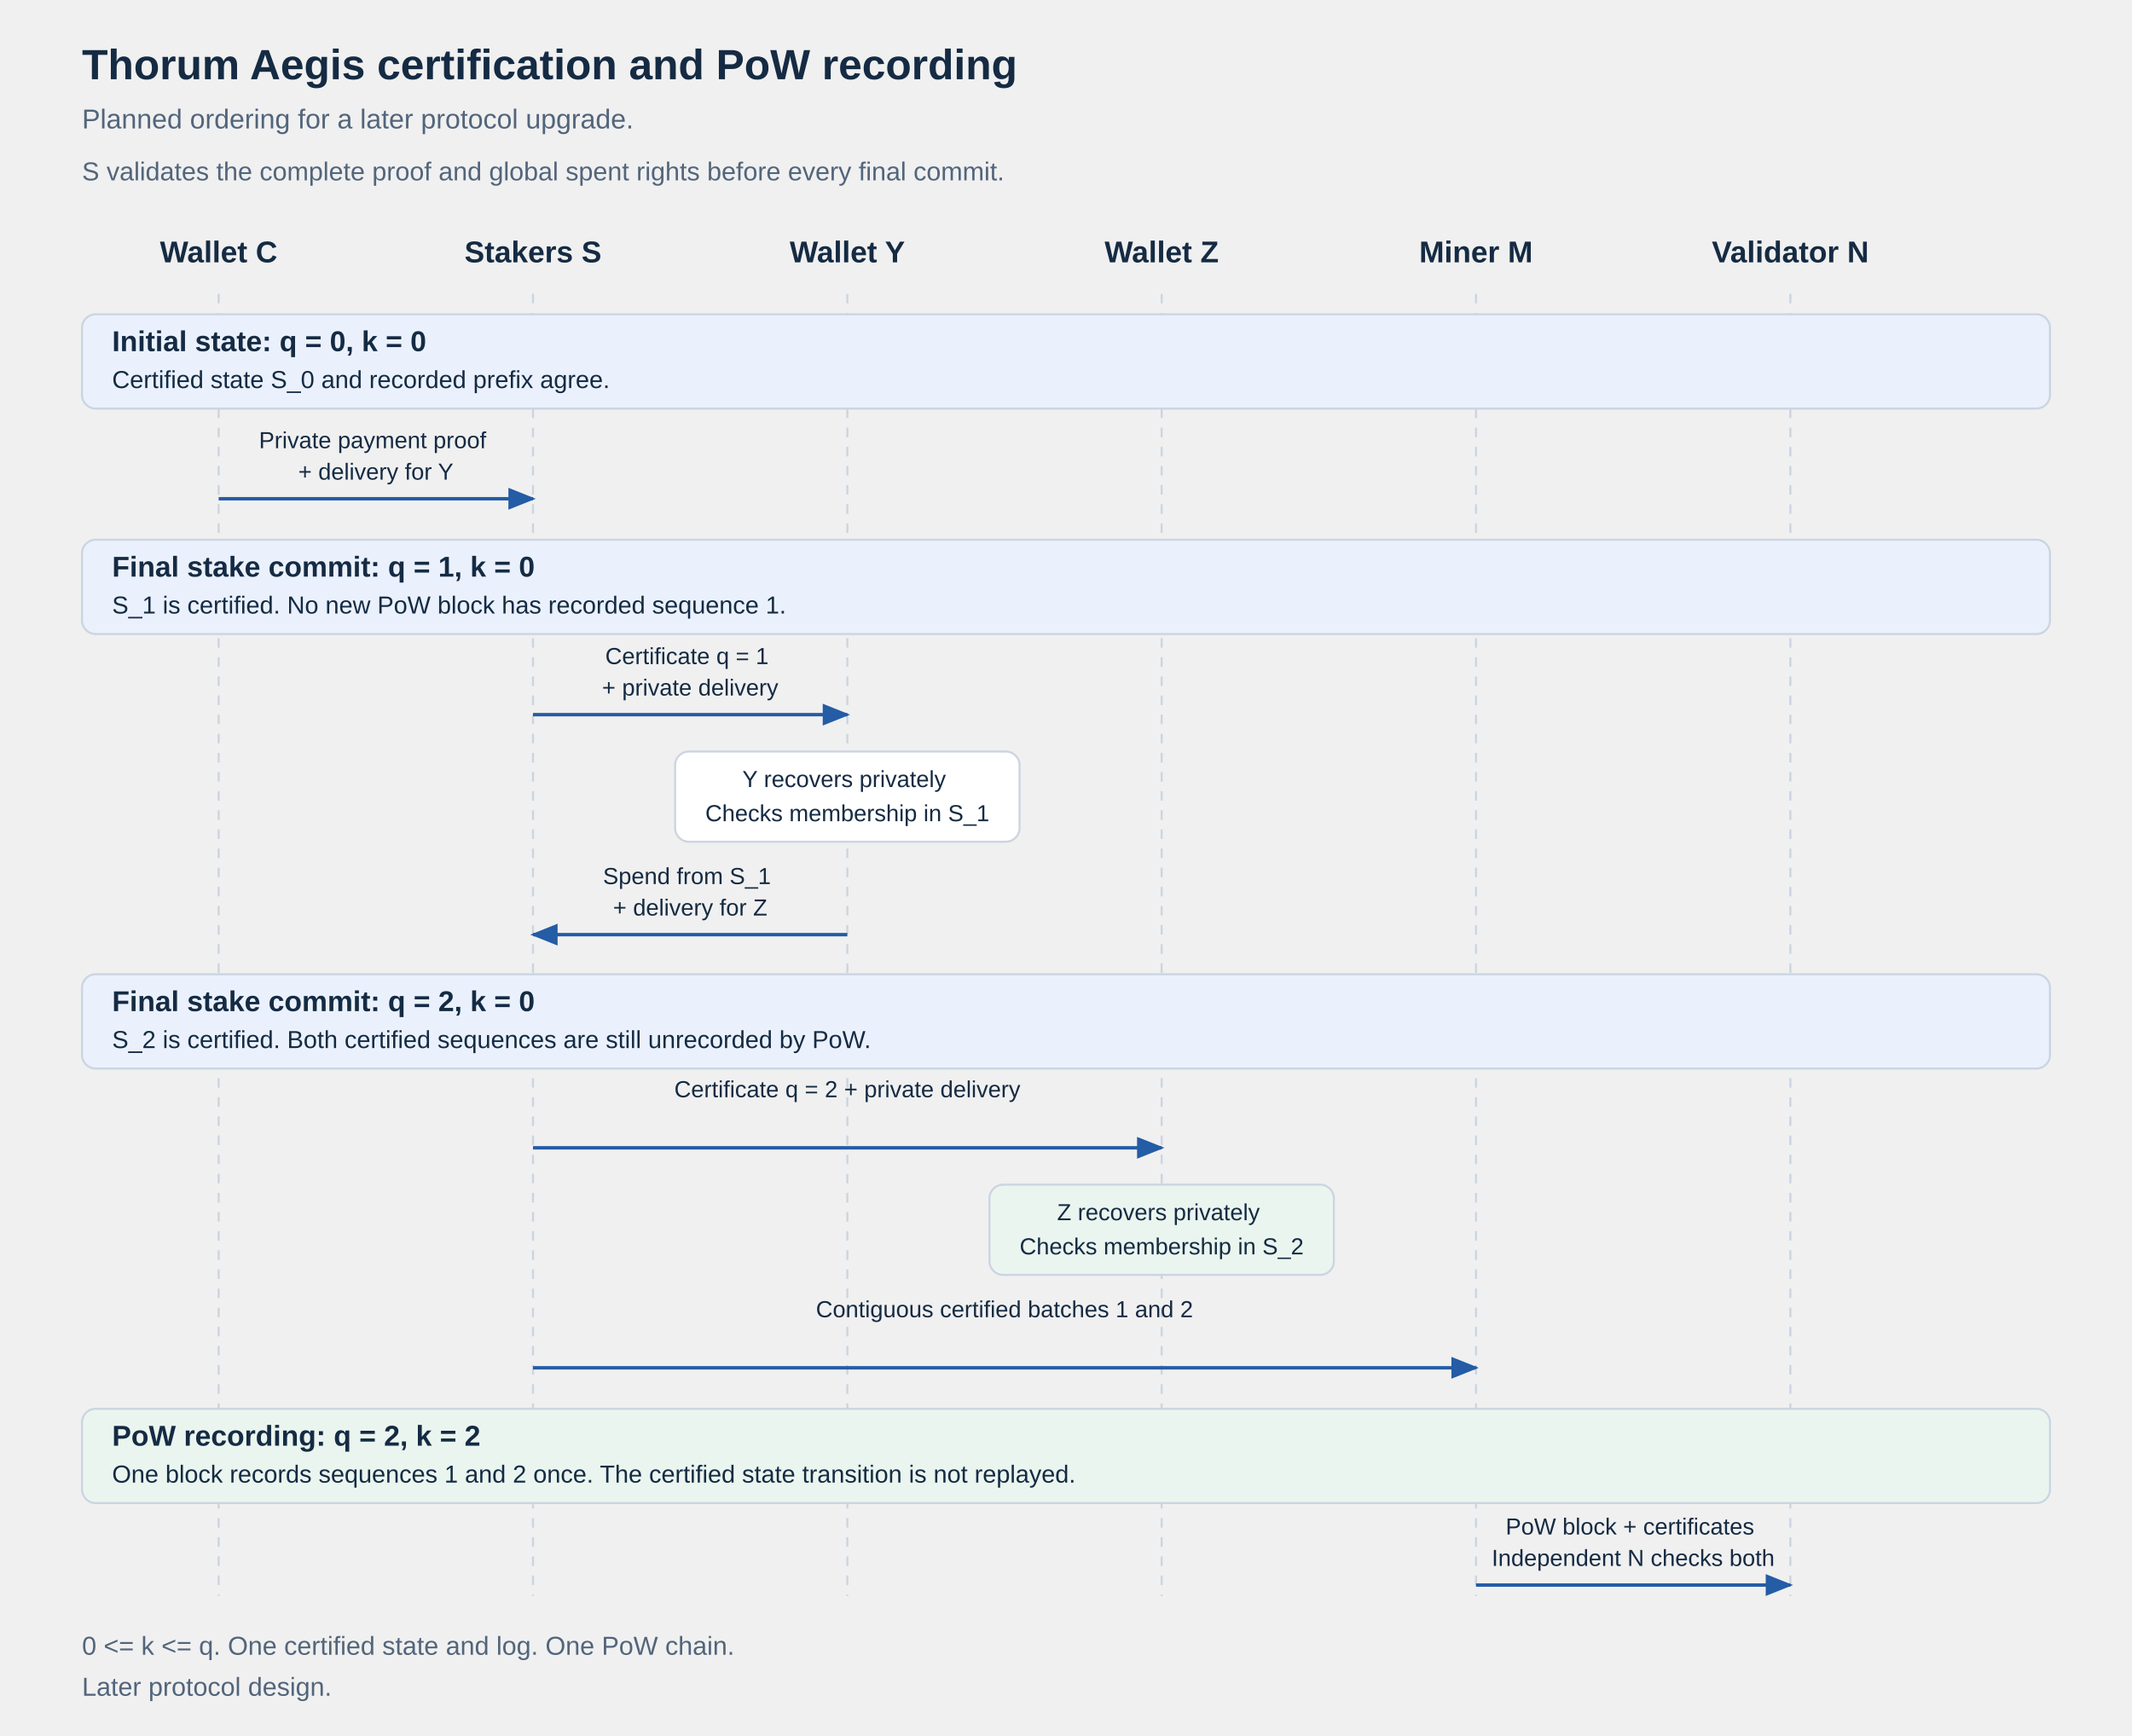
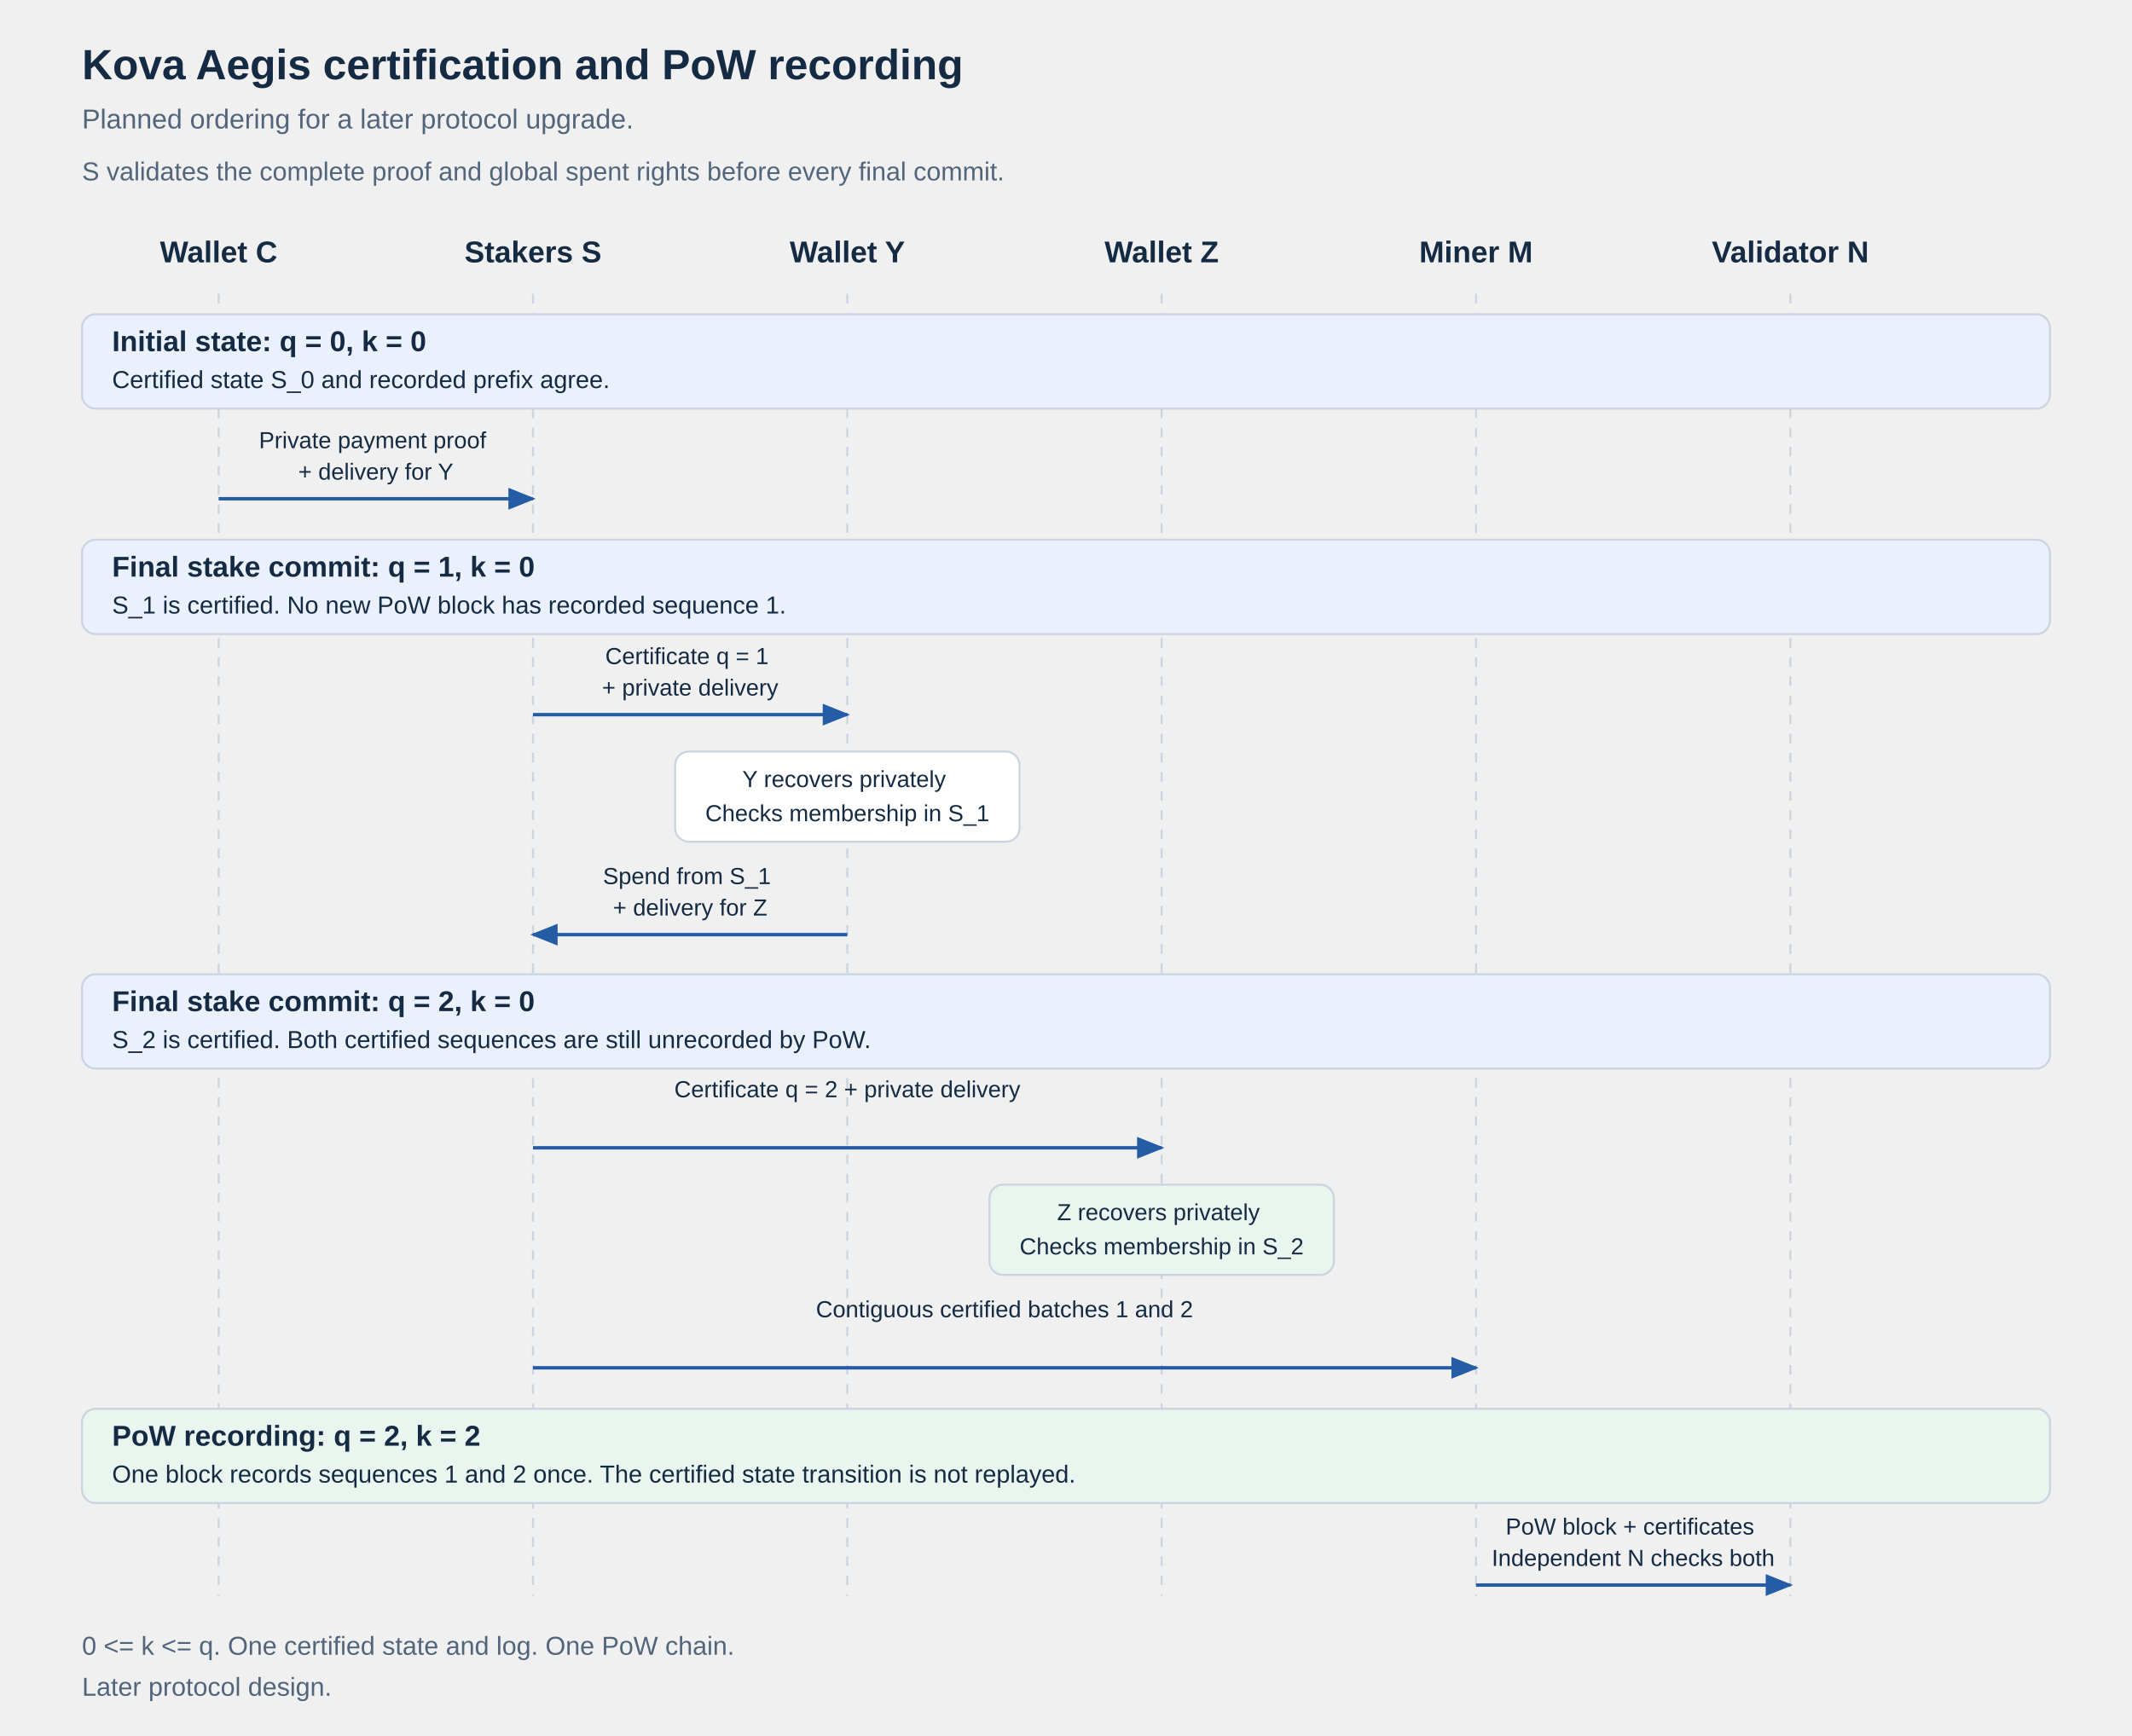
<svg xmlns="http://www.w3.org/2000/svg" width="1560" height="1270" viewBox="0 0 1560 1270" role="img" aria-labelledby="figure-title figure-description" data-theme="light" data-canvas="transparent">
  <defs>
    <marker id="arrow" viewBox="0 0 10 8" refX="9" refY="4" markerWidth="8" markerHeight="7" orient="auto-start-reverse">
      <path d="M 0 0 L 10 4 L 0 8 Z" fill="#245ca5" />
    </marker>
  </defs>
  <g font-family="Arial, Helvetica, sans-serif">
    <text x="60" y="58" font-size="31" font-weight="700" fill="#152b43" text-anchor="start">
-       <tspan x="60" y="58">Thorum Aegis certification and PoW recording</tspan>
+       <tspan x="60" y="58">Kova Aegis certification and PoW recording</tspan>
    </text>
    <text x="60" y="94" font-size="20" font-weight="400" fill="#52657b" text-anchor="start">
      <tspan x="60" y="94">Planned ordering for a later protocol upgrade.</tspan>
    </text>
    <text x="60" y="132" font-size="19" font-weight="400" fill="#52657b" text-anchor="start">
      <tspan x="60" y="132">S validates the complete proof and global spent rights before every final commit.</tspan>
    </text>
    <text x="160" y="192" font-size="22" font-weight="700" fill="#152b43" text-anchor="middle">
      <tspan x="160" y="192">Wallet C</tspan>
    </text>
    <polyline points="160,215 160,1168" fill="none" stroke="#cbd5e1" stroke-width="1.5" stroke-dasharray="7 7" />
    <text x="390" y="192" font-size="22" font-weight="700" fill="#152b43" text-anchor="middle">
      <tspan x="390" y="192">Stakers S</tspan>
    </text>
    <polyline points="390,215 390,1168" fill="none" stroke="#cbd5e1" stroke-width="1.5" stroke-dasharray="7 7" />
    <text x="620" y="192" font-size="22" font-weight="700" fill="#152b43" text-anchor="middle">
      <tspan x="620" y="192">Wallet Y</tspan>
    </text>
    <polyline points="620,215 620,1168" fill="none" stroke="#cbd5e1" stroke-width="1.5" stroke-dasharray="7 7" />
    <text x="850" y="192" font-size="22" font-weight="700" fill="#152b43" text-anchor="middle">
      <tspan x="850" y="192">Wallet Z</tspan>
    </text>
    <polyline points="850,215 850,1168" fill="none" stroke="#cbd5e1" stroke-width="1.5" stroke-dasharray="7 7" />
    <text x="1080" y="192" font-size="22" font-weight="700" fill="#152b43" text-anchor="middle">
      <tspan x="1080" y="192">Miner M</tspan>
    </text>
    <polyline points="1080,215 1080,1168" fill="none" stroke="#cbd5e1" stroke-width="1.5" stroke-dasharray="7 7" />
    <text x="1310" y="192" font-size="22" font-weight="700" fill="#152b43" text-anchor="middle">
      <tspan x="1310" y="192">Validator N</tspan>
    </text>
    <polyline points="1310,215 1310,1168" fill="none" stroke="#cbd5e1" stroke-width="1.5" stroke-dasharray="7 7" />
    <rect x="60" y="230" width="1440" height="69" rx="10" fill="#eaf1fc" stroke="#cbd5e1" stroke-width="1.5" />
    <text x="82" y="257" font-size="21" font-weight="700" fill="#152b43" text-anchor="start">
      <tspan x="82" y="257">Initial state: q = 0, k = 0</tspan>
    </text>
    <text x="82" y="284" font-size="18" font-weight="400" fill="#152b43" text-anchor="start">
      <tspan x="82" y="284">Certified state S_0 and recorded prefix agree.</tspan>
    </text>
    <polyline points="160,365 390,365" fill="none" stroke="#245ca5" stroke-width="2.5" marker-end="url(#arrow)" />
    <text x="275.0" y="328" font-size="17" font-weight="400" fill="#152b43" text-anchor="middle">
      <tspan x="275.0" y="328">Private payment proof</tspan>
      <tspan x="275.0" y="351">+ delivery for Y</tspan>
    </text>
    <rect x="60" y="395" width="1440" height="69" rx="10" fill="#eaf1fc" stroke="#cbd5e1" stroke-width="1.5" />
    <text x="82" y="422" font-size="21" font-weight="700" fill="#152b43" text-anchor="start">
      <tspan x="82" y="422">Final stake commit: q = 1, k = 0</tspan>
    </text>
    <text x="82" y="449" font-size="18" font-weight="400" fill="#152b43" text-anchor="start">
      <tspan x="82" y="449">S_1 is certified. No new PoW block has recorded sequence 1.</tspan>
    </text>
    <polyline points="390,523 620,523" fill="none" stroke="#245ca5" stroke-width="2.5" marker-end="url(#arrow)" />
    <text x="505.0" y="486" font-size="17" font-weight="400" fill="#152b43" text-anchor="middle">
      <tspan x="505.0" y="486">Certificate q = 1</tspan>
      <tspan x="505.0" y="509">+ private delivery</tspan>
    </text>
    <rect x="494" y="550" width="252" height="66" rx="10" fill="#ffffff" stroke="#cbd5e1" stroke-width="1.5" />
    <text x="620" y="576" font-size="17" font-weight="400" fill="#152b43" text-anchor="middle">
      <tspan x="620" y="576">Y recovers privately</tspan>
      <tspan x="620" y="601">Checks membership in S_1</tspan>
    </text>
    <polyline points="620,684 390,684" fill="none" stroke="#245ca5" stroke-width="2.5" marker-end="url(#arrow)" />
    <text x="505.0" y="647" font-size="17" font-weight="400" fill="#152b43" text-anchor="middle">
      <tspan x="505.0" y="647">Spend from S_1</tspan>
      <tspan x="505.0" y="670">+ delivery for Z</tspan>
    </text>
    <rect x="60" y="713" width="1440" height="69" rx="10" fill="#eaf1fc" stroke="#cbd5e1" stroke-width="1.5" />
    <text x="82" y="740" font-size="21" font-weight="700" fill="#152b43" text-anchor="start">
      <tspan x="82" y="740">Final stake commit: q = 2, k = 0</tspan>
    </text>
    <text x="82" y="767" font-size="18" font-weight="400" fill="#152b43" text-anchor="start">
      <tspan x="82" y="767">S_2 is certified. Both certified sequences are still unrecorded by PoW.</tspan>
    </text>
    <polyline points="390,840 850,840" fill="none" stroke="#245ca5" stroke-width="2.5" marker-end="url(#arrow)" />
    <text x="620.0" y="803" font-size="17" font-weight="400" fill="#152b43" text-anchor="middle">
      <tspan x="620.0" y="803">Certificate q = 2 + private delivery</tspan>
    </text>
    <rect x="724" y="867" width="252" height="66" rx="10" fill="#eaf5ef" stroke="#cbd5e1" stroke-width="1.5" />
    <text x="850" y="893" font-size="17" font-weight="400" fill="#152b43" text-anchor="middle">
      <tspan x="850" y="893">Z recovers privately</tspan>
      <tspan x="850" y="918">Checks membership in S_2</tspan>
    </text>
    <polyline points="390,1001 1080,1001" fill="none" stroke="#245ca5" stroke-width="2.5" marker-end="url(#arrow)" />
    <text x="735.0" y="964" font-size="17" font-weight="400" fill="#152b43" text-anchor="middle">
      <tspan x="735.0" y="964">Contiguous certified batches 1 and 2</tspan>
    </text>
    <rect x="60" y="1031" width="1440" height="69" rx="10" fill="#eaf5ef" stroke="#cbd5e1" stroke-width="1.5" />
    <text x="82" y="1058" font-size="21" font-weight="700" fill="#152b43" text-anchor="start">
      <tspan x="82" y="1058">PoW recording: q = 2, k = 2</tspan>
    </text>
    <text x="82" y="1085" font-size="18" font-weight="400" fill="#152b43" text-anchor="start">
      <tspan x="82" y="1085">One block records sequences 1 and 2 once. The certified state transition is not replayed.</tspan>
    </text>
    <polyline points="1080,1160 1310,1160" fill="none" stroke="#245ca5" stroke-width="2.5" marker-end="url(#arrow)" />
    <text x="1195.0" y="1123" font-size="17" font-weight="400" fill="#152b43" text-anchor="middle">
      <tspan x="1195.0" y="1123">PoW block + certificates</tspan>
      <tspan x="1195.0" y="1146">Independent N checks both</tspan>
    </text>
    <text x="60" y="1211" font-size="19" font-weight="400" fill="#52657b" text-anchor="start">
      <tspan x="60" y="1211">0 &lt;= k &lt;= q. One certified state and log. One PoW chain.</tspan>
    </text>
    <text x="60" y="1241" font-size="19" font-weight="400" fill="#52657b" text-anchor="start">
      <tspan x="60" y="1241">Later protocol design.</tspan>
    </text>
  </g>
</svg>
